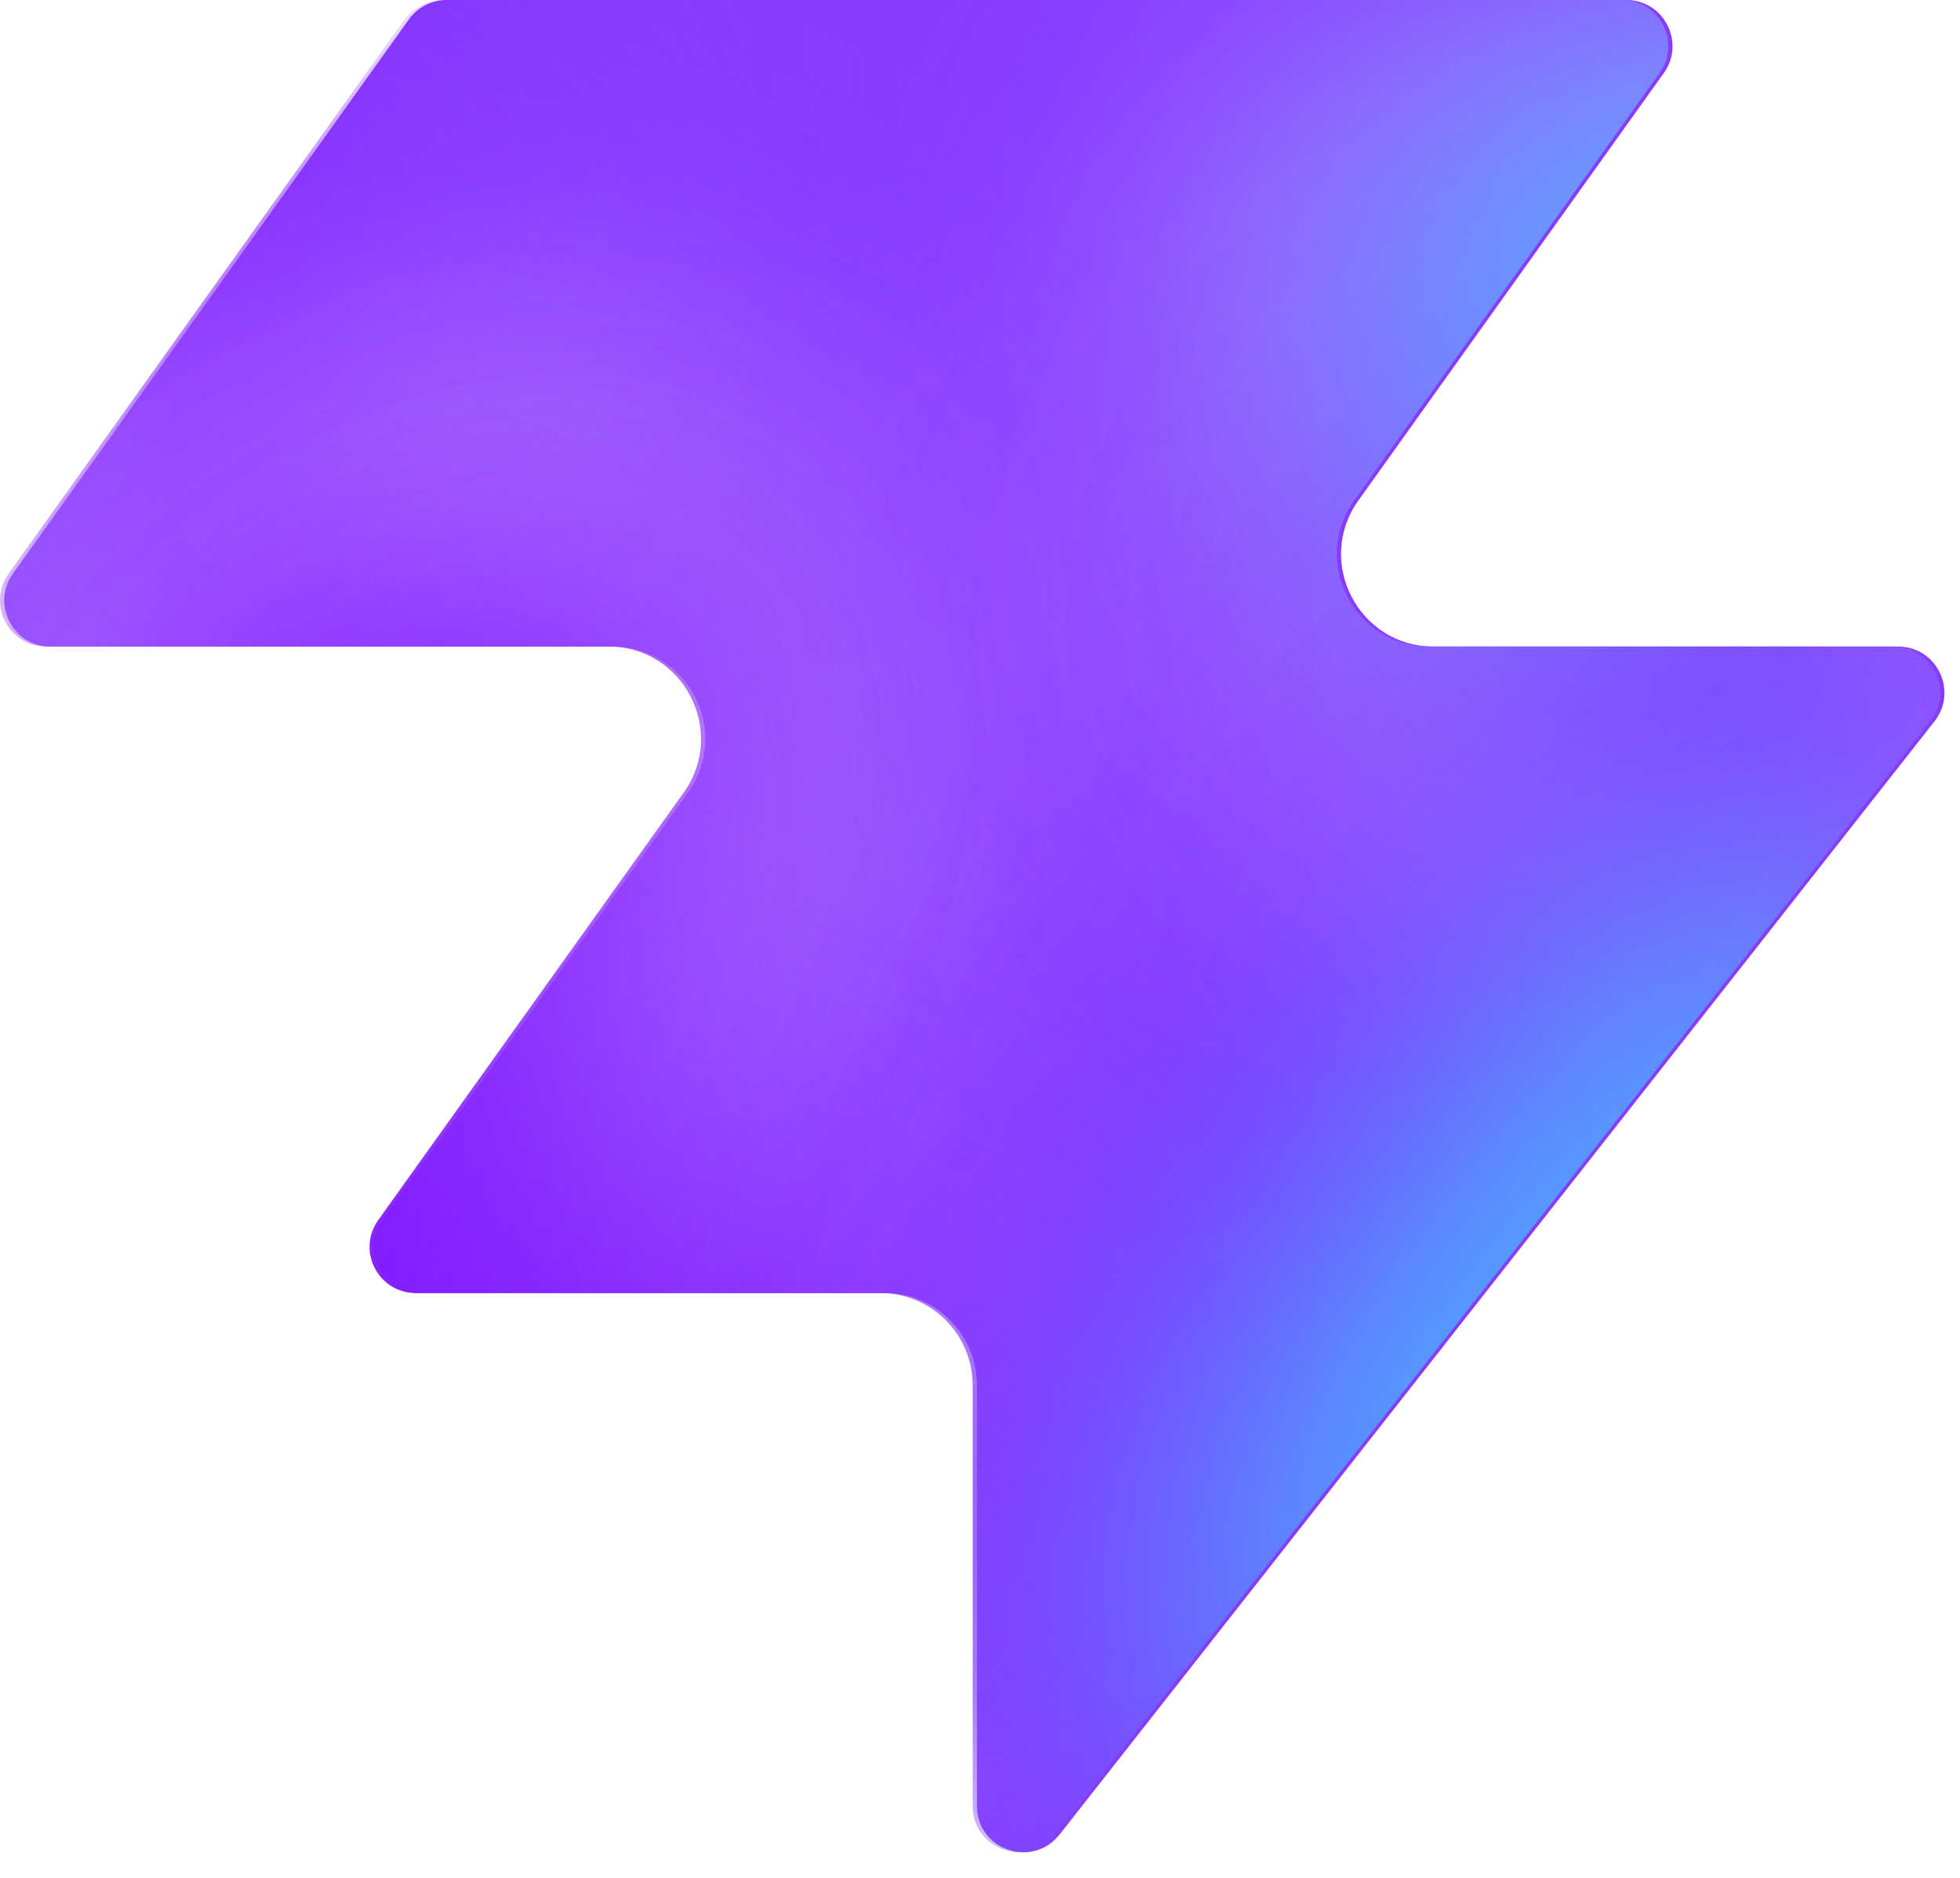
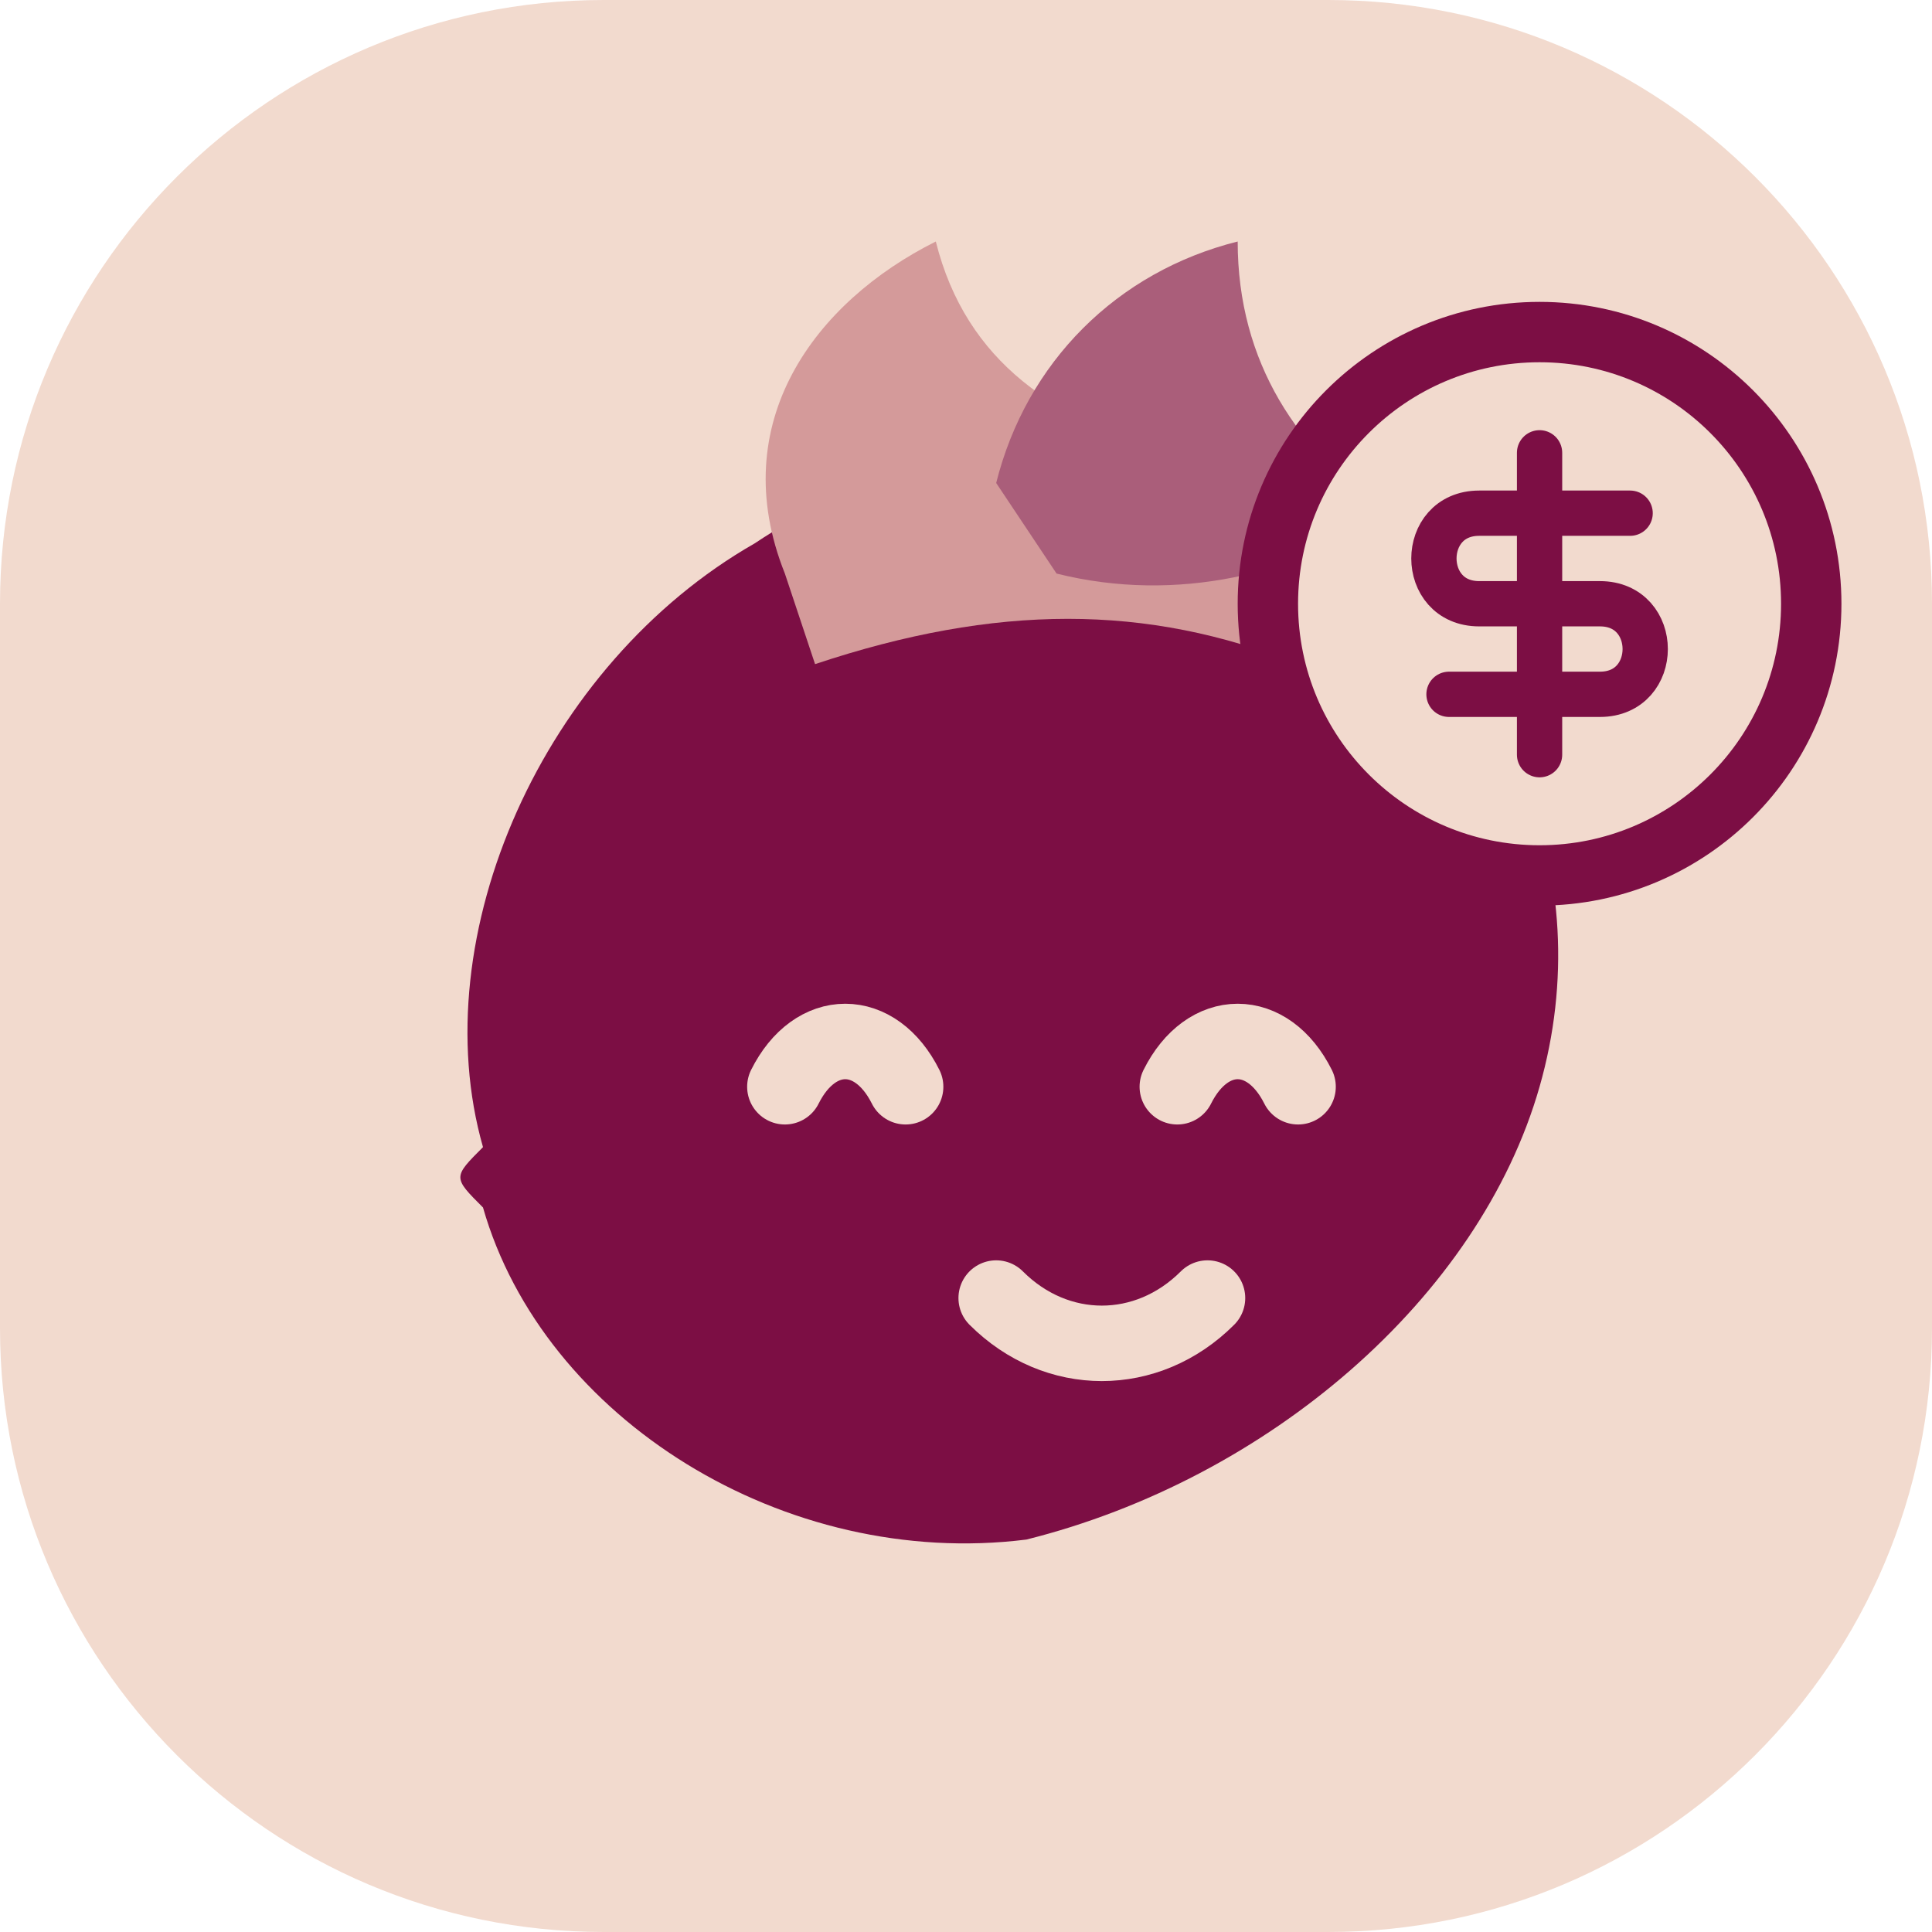
- <svg xmlns="http://www.w3.org/2000/svg" width="48" height="46" fill="none" viewBox="0 0 48 46">
-   <path fill="#863bff" d="M25.946 44.938c-.664.845-2.021.375-2.021-.698V33.937a2.26 2.26 0 0 0-2.262-2.262H10.287c-.92 0-1.456-1.04-.92-1.788l7.48-10.471c1.07-1.497 0-3.578-1.842-3.578H1.237c-.92 0-1.456-1.04-.92-1.788L10.013.474c.214-.297.556-.474.92-.474h28.894c.92 0 1.456 1.04.92 1.788l-7.48 10.471c-1.07 1.498 0 3.579 1.842 3.579h11.377c.943 0 1.473 1.088.89 1.83L25.947 44.94z" style="fill:#863bff;fill:color(display-p3 .525 .23 1);fill-opacity:1" />
-   <mask id="a" width="48" height="46" x="0" y="0" maskUnits="userSpaceOnUse" style="mask-type:alpha">
-     <path fill="#000" d="M25.842 44.938c-.664.844-2.021.375-2.021-.698V33.937a2.26 2.26 0 0 0-2.262-2.262H10.183c-.92 0-1.456-1.04-.92-1.788l7.48-10.471c1.07-1.498 0-3.579-1.842-3.579H1.133c-.92 0-1.456-1.04-.92-1.787L9.91.473c.214-.297.556-.474.92-.474h28.894c.92 0 1.456 1.04.92 1.788l-7.48 10.471c-1.07 1.498 0 3.578 1.842 3.578h11.377c.943 0 1.473 1.088.89 1.832L25.843 44.94z" style="fill:#000;fill-opacity:1" />
-   </mask>
-   <g mask="url(#a)">
-     <g filter="url(#b)">
-       <ellipse cx="5.508" cy="14.704" fill="#ede6ff" rx="5.508" ry="14.704" style="fill:#ede6ff;fill:color(display-p3 .927 .903 1);fill-opacity:1" transform="matrix(.00324 1 1 -.00324 -4.47 31.516)" />
-     </g>
-     <g filter="url(#c)">
-       <ellipse cx="10.399" cy="29.851" fill="#ede6ff" rx="10.399" ry="29.851" style="fill:#ede6ff;fill:color(display-p3 .927 .903 1);fill-opacity:1" transform="matrix(.00324 1 1 -.00324 -39.328 7.883)" />
-     </g>
-     <g filter="url(#d)">
-       <ellipse cx="5.508" cy="30.487" fill="#7e14ff" rx="5.508" ry="30.487" style="fill:#7e14ff;fill:color(display-p3 .492 .077 1);fill-opacity:1" transform="rotate(89.814 -25.913 -14.639)scale(1 -1)" />
-     </g>
-     <g filter="url(#e)">
-       <ellipse cx="5.508" cy="30.599" fill="#7e14ff" rx="5.508" ry="30.599" style="fill:#7e14ff;fill:color(display-p3 .492 .077 1);fill-opacity:1" transform="rotate(89.814 -32.644 -3.334)scale(1 -1)" />
-     </g>
-     <g filter="url(#f)">
-       <ellipse cx="5.508" cy="30.599" fill="#7e14ff" rx="5.508" ry="30.599" style="fill:#7e14ff;fill:color(display-p3 .492 .077 1);fill-opacity:1" transform="matrix(.00324 1 1 -.00324 -34.34 30.47)" />
-     </g>
-     <g filter="url(#g)">
-       <ellipse cx="14.072" cy="22.078" fill="#ede6ff" rx="14.072" ry="22.078" style="fill:#ede6ff;fill:color(display-p3 .927 .903 1);fill-opacity:1" transform="rotate(93.35 24.506 48.493)scale(-1 1)" />
-     </g>
-     <g filter="url(#h)">
-       <ellipse cx="3.47" cy="21.501" fill="#7e14ff" rx="3.47" ry="21.501" style="fill:#7e14ff;fill:color(display-p3 .492 .077 1);fill-opacity:1" transform="rotate(89.009 28.708 47.59)scale(-1 1)" />
-     </g>
-     <g filter="url(#i)">
-       <ellipse cx="3.47" cy="21.501" fill="#7e14ff" rx="3.47" ry="21.501" style="fill:#7e14ff;fill:color(display-p3 .492 .077 1);fill-opacity:1" transform="rotate(89.009 28.708 47.59)scale(-1 1)" />
-     </g>
-     <g filter="url(#j)">
-       <ellipse cx=".387" cy="8.972" fill="#7e14ff" rx="4.407" ry="29.108" style="fill:#7e14ff;fill:color(display-p3 .492 .077 1);fill-opacity:1" transform="rotate(39.51 .387 8.972)" />
-     </g>
-     <g filter="url(#k)">
-       <ellipse cx="47.523" cy="-6.092" fill="#7e14ff" rx="4.407" ry="29.108" style="fill:#7e14ff;fill:color(display-p3 .492 .077 1);fill-opacity:1" transform="rotate(37.892 47.523 -6.092)" />
-     </g>
-     <g filter="url(#l)">
-       <ellipse cx="41.412" cy="6.333" fill="#47bfff" rx="5.971" ry="9.665" style="fill:#47bfff;fill:color(display-p3 .28 .748 1);fill-opacity:1" transform="rotate(37.892 41.412 6.333)" />
-     </g>
-     <g filter="url(#m)">
-       <ellipse cx="-1.879" cy="38.332" fill="#7e14ff" rx="4.407" ry="29.108" style="fill:#7e14ff;fill:color(display-p3 .492 .077 1);fill-opacity:1" transform="rotate(37.892 -1.88 38.332)" />
-     </g>
-     <g filter="url(#n)">
-       <ellipse cx="-1.879" cy="38.332" fill="#7e14ff" rx="4.407" ry="29.108" style="fill:#7e14ff;fill:color(display-p3 .492 .077 1);fill-opacity:1" transform="rotate(37.892 -1.88 38.332)" />
-     </g>
-     <g filter="url(#o)">
-       <ellipse cx="35.651" cy="29.907" fill="#7e14ff" rx="4.407" ry="29.108" style="fill:#7e14ff;fill:color(display-p3 .492 .077 1);fill-opacity:1" transform="rotate(37.892 35.651 29.907)" />
-     </g>
-     <g filter="url(#p)">
-       <ellipse cx="38.418" cy="32.4" fill="#47bfff" rx="5.971" ry="15.297" style="fill:#47bfff;fill:color(display-p3 .28 .748 1);fill-opacity:1" transform="rotate(37.892 38.418 32.4)" />
-     </g>
-   </g>
-   <defs>
-     <filter id="b" width="60.045" height="41.654" x="-19.77" y="16.149" color-interpolation-filters="sRGB" filterUnits="userSpaceOnUse">
-       <feFlood flood-opacity="0" result="BackgroundImageFix" />
-       <feBlend in="SourceGraphic" in2="BackgroundImageFix" result="shape" />
-       <feGaussianBlur result="effect1_foregroundBlur_2002_17158" stdDeviation="7.659" />
-     </filter>
-     <filter id="c" width="90.34" height="51.437" x="-54.613" y="-7.533" color-interpolation-filters="sRGB" filterUnits="userSpaceOnUse">
-       <feFlood flood-opacity="0" result="BackgroundImageFix" />
-       <feBlend in="SourceGraphic" in2="BackgroundImageFix" result="shape" />
-       <feGaussianBlur result="effect1_foregroundBlur_2002_17158" stdDeviation="7.659" />
-     </filter>
-     <filter id="d" width="79.355" height="29.4" x="-49.64" y="2.03" color-interpolation-filters="sRGB" filterUnits="userSpaceOnUse">
-       <feFlood flood-opacity="0" result="BackgroundImageFix" />
-       <feBlend in="SourceGraphic" in2="BackgroundImageFix" result="shape" />
-       <feGaussianBlur result="effect1_foregroundBlur_2002_17158" stdDeviation="4.596" />
-     </filter>
-     <filter id="e" width="79.579" height="29.4" x="-45.045" y="20.029" color-interpolation-filters="sRGB" filterUnits="userSpaceOnUse">
-       <feFlood flood-opacity="0" result="BackgroundImageFix" />
-       <feBlend in="SourceGraphic" in2="BackgroundImageFix" result="shape" />
-       <feGaussianBlur result="effect1_foregroundBlur_2002_17158" stdDeviation="4.596" />
-     </filter>
-     <filter id="f" width="79.579" height="29.4" x="-43.513" y="21.178" color-interpolation-filters="sRGB" filterUnits="userSpaceOnUse">
-       <feFlood flood-opacity="0" result="BackgroundImageFix" />
-       <feBlend in="SourceGraphic" in2="BackgroundImageFix" result="shape" />
-       <feGaussianBlur result="effect1_foregroundBlur_2002_17158" stdDeviation="4.596" />
-     </filter>
-     <filter id="g" width="74.749" height="58.852" x="15.756" y="-17.901" color-interpolation-filters="sRGB" filterUnits="userSpaceOnUse">
-       <feFlood flood-opacity="0" result="BackgroundImageFix" />
-       <feBlend in="SourceGraphic" in2="BackgroundImageFix" result="shape" />
-       <feGaussianBlur result="effect1_foregroundBlur_2002_17158" stdDeviation="7.659" />
-     </filter>
-     <filter id="h" width="61.377" height="25.362" x="23.548" y="2.284" color-interpolation-filters="sRGB" filterUnits="userSpaceOnUse">
-       <feFlood flood-opacity="0" result="BackgroundImageFix" />
-       <feBlend in="SourceGraphic" in2="BackgroundImageFix" result="shape" />
-       <feGaussianBlur result="effect1_foregroundBlur_2002_17158" stdDeviation="4.596" />
-     </filter>
-     <filter id="i" width="61.377" height="25.362" x="23.548" y="2.284" color-interpolation-filters="sRGB" filterUnits="userSpaceOnUse">
-       <feFlood flood-opacity="0" result="BackgroundImageFix" />
-       <feBlend in="SourceGraphic" in2="BackgroundImageFix" result="shape" />
-       <feGaussianBlur result="effect1_foregroundBlur_2002_17158" stdDeviation="4.596" />
-     </filter>
-     <filter id="j" width="56.045" height="63.649" x="-27.636" y="-22.853" color-interpolation-filters="sRGB" filterUnits="userSpaceOnUse">
-       <feFlood flood-opacity="0" result="BackgroundImageFix" />
-       <feBlend in="SourceGraphic" in2="BackgroundImageFix" result="shape" />
-       <feGaussianBlur result="effect1_foregroundBlur_2002_17158" stdDeviation="4.596" />
-     </filter>
-     <filter id="k" width="54.814" height="64.646" x="20.116" y="-38.415" color-interpolation-filters="sRGB" filterUnits="userSpaceOnUse">
-       <feFlood flood-opacity="0" result="BackgroundImageFix" />
-       <feBlend in="SourceGraphic" in2="BackgroundImageFix" result="shape" />
-       <feGaussianBlur result="effect1_foregroundBlur_2002_17158" stdDeviation="4.596" />
-     </filter>
-     <filter id="l" width="33.541" height="35.313" x="24.641" y="-11.323" color-interpolation-filters="sRGB" filterUnits="userSpaceOnUse">
-       <feFlood flood-opacity="0" result="BackgroundImageFix" />
-       <feBlend in="SourceGraphic" in2="BackgroundImageFix" result="shape" />
-       <feGaussianBlur result="effect1_foregroundBlur_2002_17158" stdDeviation="4.596" />
-     </filter>
-     <filter id="m" width="54.814" height="64.646" x="-29.286" y="6.009" color-interpolation-filters="sRGB" filterUnits="userSpaceOnUse">
-       <feFlood flood-opacity="0" result="BackgroundImageFix" />
-       <feBlend in="SourceGraphic" in2="BackgroundImageFix" result="shape" />
-       <feGaussianBlur result="effect1_foregroundBlur_2002_17158" stdDeviation="4.596" />
-     </filter>
-     <filter id="n" width="54.814" height="64.646" x="-29.286" y="6.009" color-interpolation-filters="sRGB" filterUnits="userSpaceOnUse">
-       <feFlood flood-opacity="0" result="BackgroundImageFix" />
-       <feBlend in="SourceGraphic" in2="BackgroundImageFix" result="shape" />
-       <feGaussianBlur result="effect1_foregroundBlur_2002_17158" stdDeviation="4.596" />
-     </filter>
-     <filter id="o" width="54.814" height="64.646" x="8.244" y="-2.416" color-interpolation-filters="sRGB" filterUnits="userSpaceOnUse">
-       <feFlood flood-opacity="0" result="BackgroundImageFix" />
-       <feBlend in="SourceGraphic" in2="BackgroundImageFix" result="shape" />
-       <feGaussianBlur result="effect1_foregroundBlur_2002_17158" stdDeviation="4.596" />
-     </filter>
-     <filter id="p" width="39.409" height="43.623" x="18.713" y="10.588" color-interpolation-filters="sRGB" filterUnits="userSpaceOnUse">
-       <feFlood flood-opacity="0" result="BackgroundImageFix" />
-       <feBlend in="SourceGraphic" in2="BackgroundImageFix" result="shape" />
-       <feGaussianBlur result="effect1_foregroundBlur_2002_17158" stdDeviation="4.596" />
-     </filter>
-   </defs>
+ <svg xmlns="http://www.w3.org/2000/svg" viewBox="0 0 64 64">
+   <rect width="64" height="64" rx="20" fill="#F2DACE" />
+   <path d="M16 38c-2-7 2-16 9-20 6-4 13-4 19 0 6 4 9 11 7 18-2 7-9 13-17 15-8 1-16-4-18-11-1-1-1-1 0-2Z" fill="#7C0E44" />
+   <path d="M26 19c-2-5 1-9 5-11 1 4 4 6 8 7 4 1 5 4 4 7-5-2-10-2-16 0Z" fill="#D49A9A" />
+   <path d="M33 16c1-4 4-7 8-8 0 4 2 7 5 9-3 2-7 3-11 2Z" fill="#AA5E7A" />
+   <path d="M26 36c1-2 3-2 4 0m9 0c1-2 3-2 4 0m-10 7c2 2 5 2 7 0" fill="none" stroke="#F2DACE" stroke-width="2.5" stroke-linecap="round" />
+   <circle cx="51" cy="20" r="9" fill="#F2DACE" stroke="#7C0E44" stroke-width="2" />
+   <path d="M51 15v10m3-8h-5c-2 0-2 3 0 3h4c2 0 2 3 0 3h-5" fill="none" stroke="#7C0E44" stroke-width="1.5" stroke-linecap="round" />
</svg>
